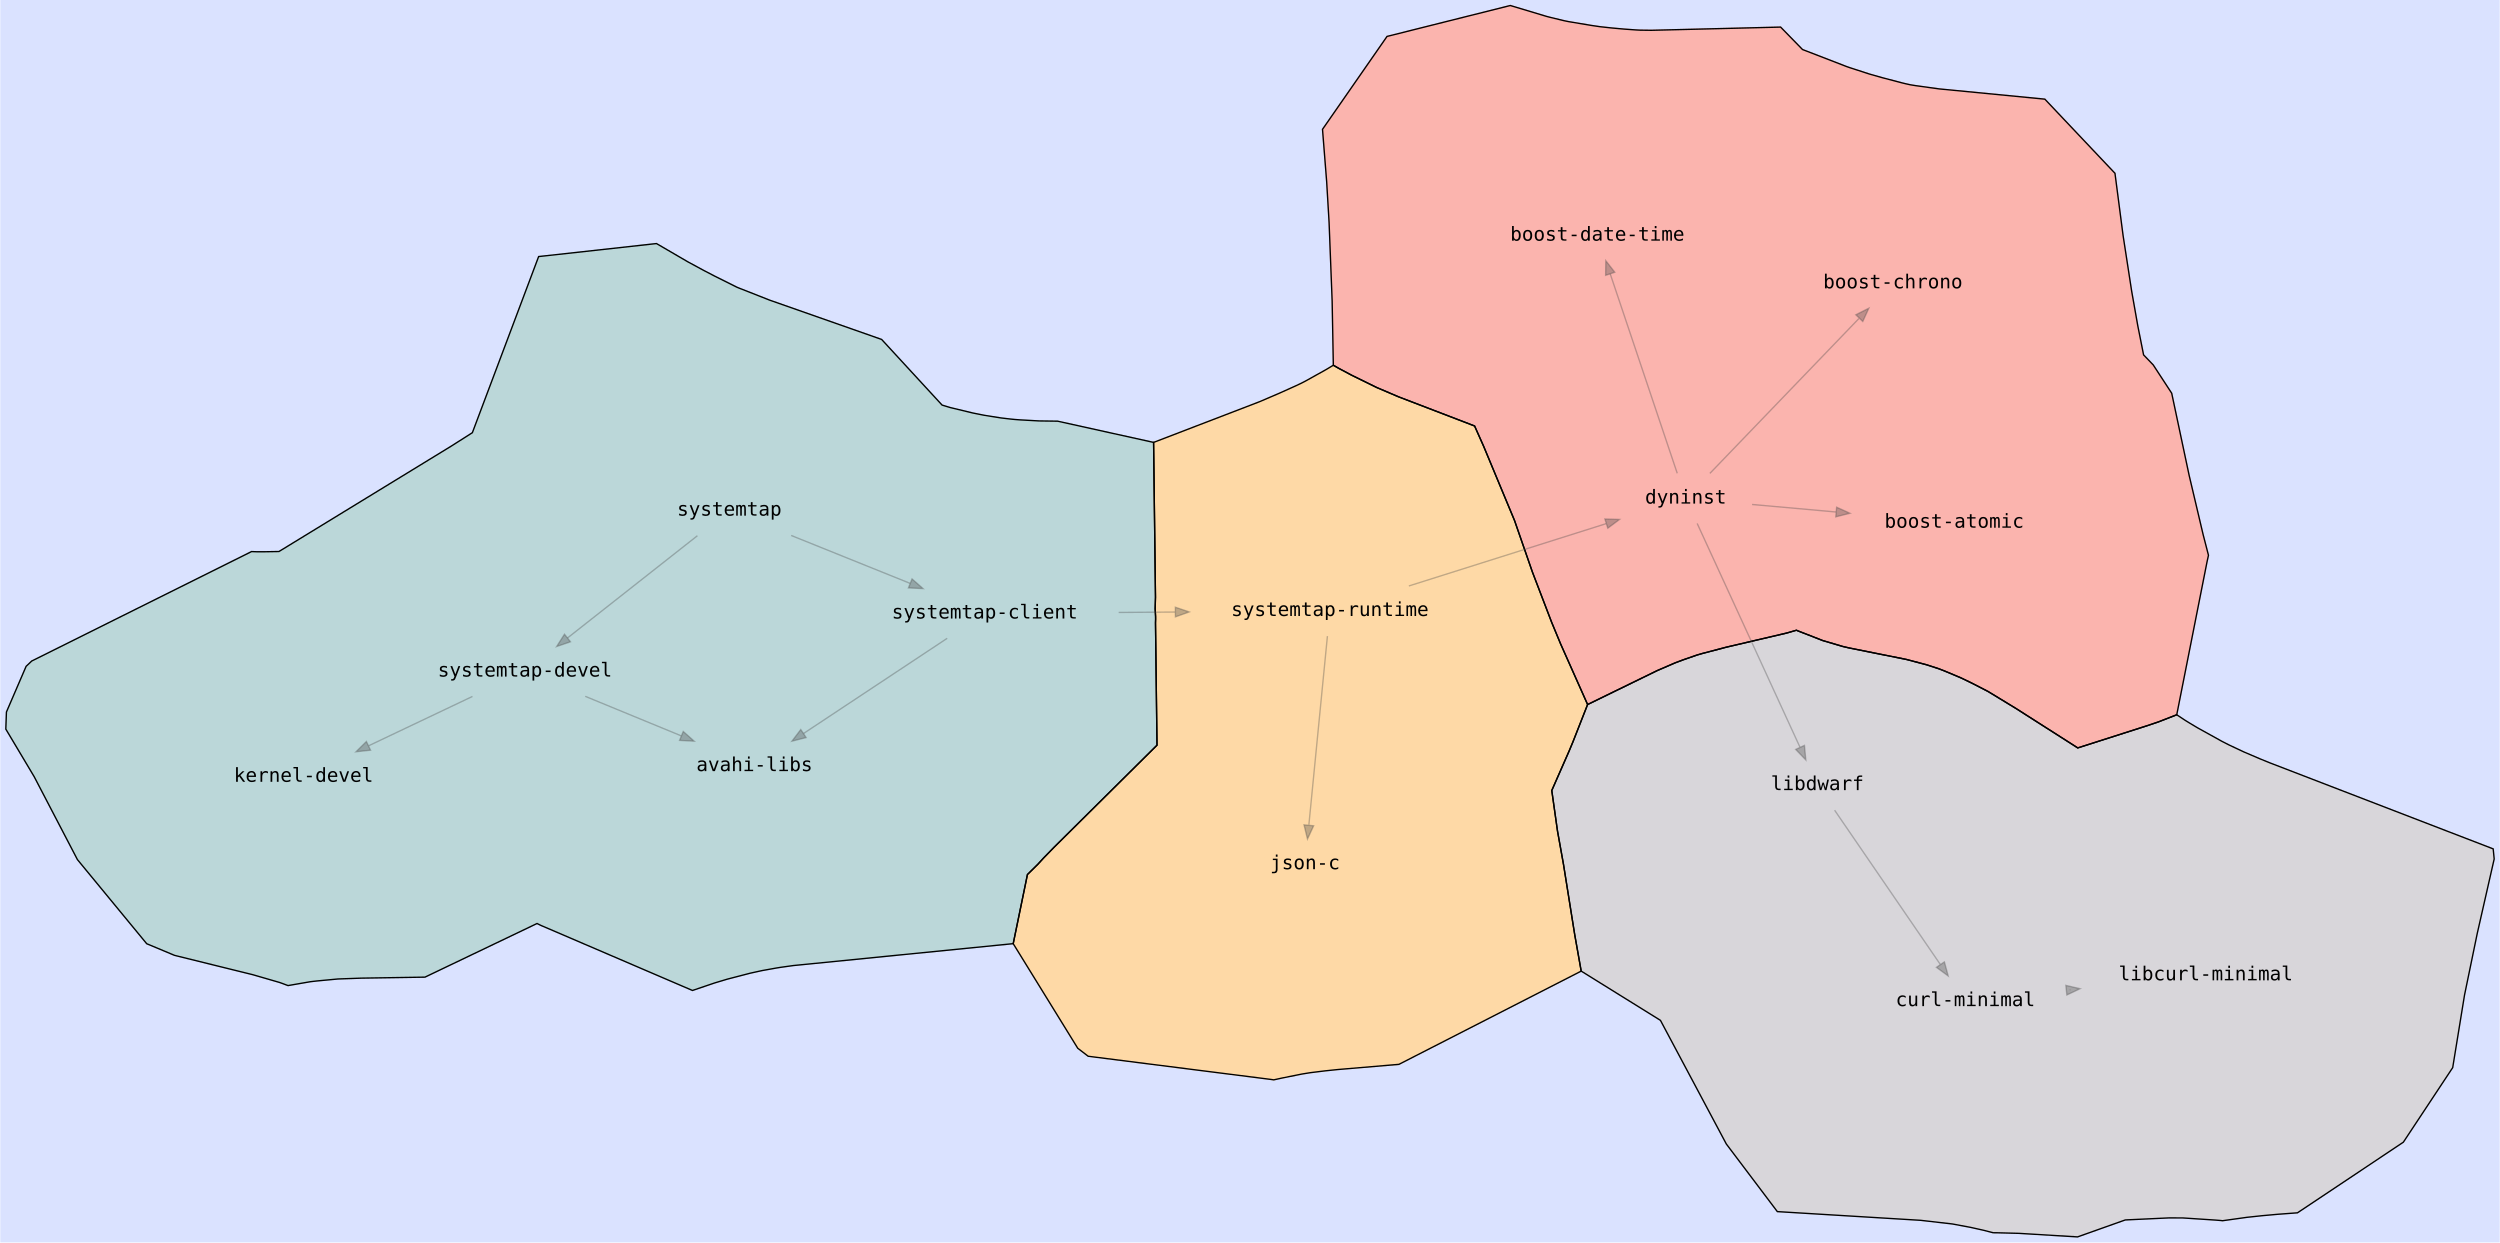
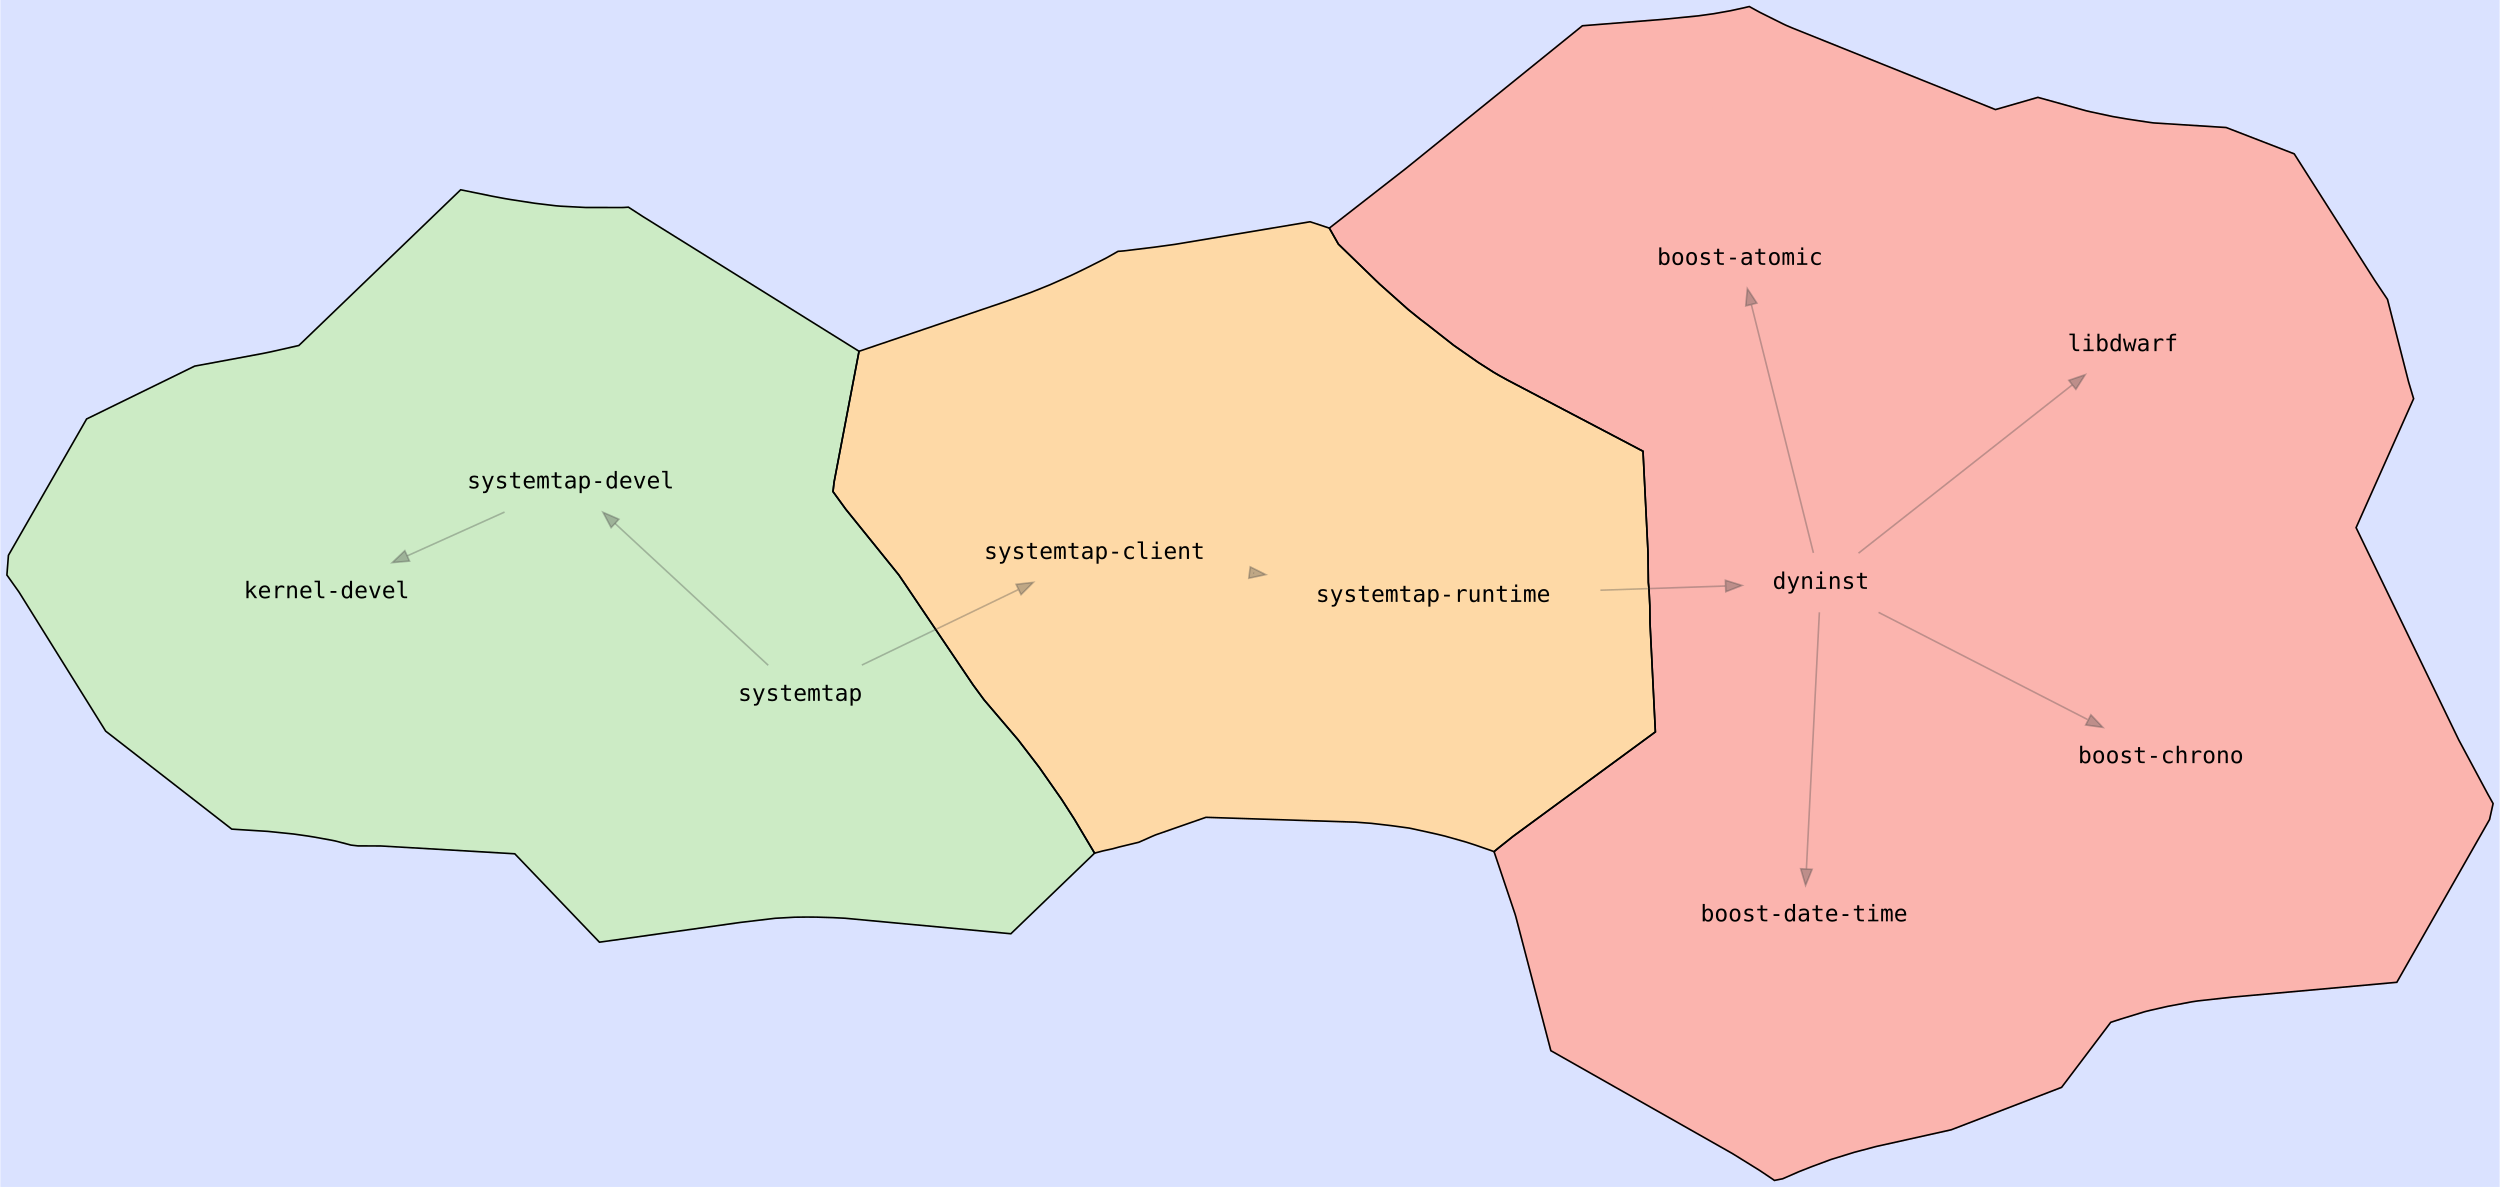
- <svg xmlns="http://www.w3.org/2000/svg" width="1813pt" height="901pt" viewBox="0.00 0.00 1813.40 901.42">
-   <g id="graph0" class="graph" transform="scale(1 1) rotate(0) translate(144.6241 744.2781)">
-     <polygon fill="#dae2ff" stroke="transparent" points="-144.624,157.14 -144.624,-744.278 1668.777,-744.278 1668.777,157.14 -144.624,157.14" />
-     <polygon fill="#d8d6da" stroke="#d8d6da" points="1643.255,-22.328 1652.485,-67.004 1664.777,-121.053 1664.057,-128.378 1502.314,-190.684 1494.877,-193.707 1483.27,-198.673 1472.366,-203.797 1473.683,-92.363 1473.683,-92.363 1472.366,-203.797 1467.045,-206.521 1449.624,-216.184 1443.797,-219.66 1444.845,-36.931 1439.627,-36.931 1439.514,-36.896 1433.524,-36.896 1433.365,-36.848 1429.392,-36.848 1429.392,-36.848 1433.365,-36.848 1433.524,-36.896 1439.514,-36.896 1439.627,-36.931 1444.845,-36.931 1443.797,-219.66 1440.516,-221.687 1434.459,-225.686 1421.026,-220.458 1413.095,-217.784 1362.636,-201.639 1317.581,-230.399 1297.509,-242.614 1285.865,-248.608 1278.011,-252.403 1265.925,-257.486 1262.036,-258.998 1252.909,-261.974 1238.295,-265.83 1196.684,-274.19 1192.195,-275.232 1177.605,-279.538 1159.554,-286.571 1161.759,-219.166 1166.377,-176.776 1170.627,-179.215 1176.214,-179.215 1182.494,-175.339 1182.985,-174.763 1182.735,-174.468 1182.735,-174.468 1182.985,-174.763 1182.494,-175.339 1176.214,-179.215 1170.627,-179.215 1166.377,-176.776 1161.759,-219.166 1159.554,-286.571 1158.541,-287.028 1152.431,-285.249 1150.914,-284.851 1107.532,-274.688 1090.182,-270.124 1086.388,-269.021 1076.21,-265.486 1070.677,-263.409 1057.461,-257.704 1007.02,-233.109 996.333,-205.912 993.601,-199.349 981.023,-170.739 985.18,-141.323 989.525,-117.124 997.687,-66.049 1002.365,-39.703 1059.871,-3.974 1082.611,-18 1220.648,-18 1220.648,-18 1082.611,-18 1059.871,-3.974 1107.661,85.726 1144.676,134.788 1248.657,141.107 1271.726,143.76 1284.897,146.225 1294.356,148.337 1301.221,150.119 1304.272,150.149 1320.102,150.572 1316.275,59.411 1310.1,-16.369 1308.183,-17.709 1310.972,-21.847 1307.298,-96.773 1305.077,-17.803 1300.421,-17.803 1300.421,-17.803 1305.077,-17.803 1307.298,-96.773 1310.972,-21.847 1308.183,-17.709 1310.1,-16.369 1316.275,59.411 1320.102,150.572 1362.507,153.14 1397.087,140.85 1397.882,140.8 1428.715,139.361 1438.746,139.375 1462.641,140.942 1466.627,141.267 1467.63,141.413 1485.409,138.931 1496.401,137.756 1507.766,136.727 1522.055,135.667 1598.876,84.421 1634.679,30.323 1643.255,-22.328 1643.255,-22.328" />
-     <polygon fill="#fbb4ae" stroke="#fbb4ae" points="1295.791,-327.099 1297.393,-290.208 1297.509,-242.614 1317.581,-230.399 1362.636,-201.639 1413.095,-217.784 1421.026,-220.458 1434.459,-225.686 1456.447,-336.688 1457.482,-341.4 1453.598,-356.423 1443.421,-399.528 1430.803,-458.978 1417.412,-479.487 1410.402,-486.793 1406.215,-507.797 1401.777,-532.868 1395.517,-573.484 1389.645,-618.543 1338.764,-672.335 1262.243,-679.755 1245.218,-682.11 1241.327,-682.728 1237.878,-683.489 1230.978,-543.282 1236.27,-540.021 1237.342,-538.665 1236.711,-537.889 1230.727,-534.164 1226.293,-534.164 1226.293,-534.164 1230.727,-534.164 1236.711,-537.889 1237.342,-538.665 1236.27,-540.021 1230.978,-543.282 1237.878,-683.489 1235.148,-684.149 1221.016,-687.859 1211.466,-690.565 1212.23,-566.581 1216.371,-538.832 1216.082,-538.745 1216.082,-538.745 1216.371,-538.832 1212.23,-566.581 1211.466,-690.565 1197.522,-695.091 1204.676,-539.034 1204.676,-539.034 1197.522,-695.091 1195.04,-695.947 1162.949,-708.338 1147.067,-724.622 1053.285,-722.294 1045.003,-722.405 1042.228,-722.549 1033.693,-723.153 1024.585,-723.973 1016.024,-724.907 1009.855,-725.817 1008.702,-576.872 1013.798,-578.329 1019.953,-576.494 1023.596,-573.39 1023.377,-573.05 1020.573,-570.68 1020.573,-570.68 1023.377,-573.05 1023.596,-573.39 1019.953,-576.494 1013.798,-578.329 1008.702,-576.872 1009.855,-725.817 993.268,-728.58 998.866,-618.807 998.866,-618.807 993.268,-728.58 989.778,-729.293 979.859,-731.7 977.219,-732.39 950.937,-740.278 861.5,-717.847 814.684,-650.451 817.702,-612.447 819.46,-582.844 821.684,-525.779 822.541,-479.287 826.576,-476.971 836.048,-471.932 854.023,-463.123 869.773,-456.409 870.114,-456.27 925.026,-435.21 931.585,-420.484 954.018,-366.58 966.998,-329.18 980.952,-292.723 987.478,-276.988 1007.02,-233.109 1057.461,-257.704 1070.677,-263.409 1076.21,-265.486 1086.388,-269.021 1090.182,-270.124 1107.532,-274.688 1150.914,-284.851 1152.431,-285.249 1158.541,-287.028 1159.554,-286.571 1177.605,-279.538 1192.195,-275.232 1196.684,-274.19 1238.295,-265.83 1252.909,-261.974 1262.036,-258.998 1265.925,-257.486 1278.011,-252.403 1285.865,-248.608 1297.509,-242.614 1297.393,-290.208 1295.791,-327.099 1290.67,-364.653 1286.514,-364.653 1285.654,-364.91 1282.348,-364.91 1282.347,-364.91 1281.723,-365.652 1281.723,-365.652 1282.347,-364.91 1282.348,-364.91 1285.654,-364.91 1286.514,-364.653 1290.67,-364.653 1295.791,-327.099 1295.791,-327.099" />
-     <polygon fill="#bbd7d9" stroke="#bbd7d9" points="38.522,-37.11 42.255,-147.2 42.255,-147.2 38.522,-37.11 -18.184,-51.115 -38.409,-59.575 -88.67,-120.61 -120.034,-180.75 -36.419,-180.75 -36.419,-180.75 -120.034,-180.75 -140.624,-215.278 -140.172,-227.696 -125.892,-260.836 -121.81,-264.694 37.649,-344.091 41.569,-343.952 46.867,-343.95 57.55,-344.132 182.74,-420.718 197.876,-430.342 245.957,-558.13 331.45,-567.567 354.27,-554.279 365.741,-548.072 373.634,-543.967 389.783,-535.907 391.304,-535.278 413.607,-526.499 494.815,-497.999 538.649,-450.384 544.636,-448.571 561.003,-444.626 569.364,-442.957 581.441,-441.045 588.722,-440.193 591.43,-439.932 595.358,-439.635 609.071,-438.878 622.026,-438.699 622.45,-438.701 692.126,-423.298 693.501,-311.007 693.271,-302.642 693.565,-296.999 693.588,-295.147 693.51,-292.313 694.597,-203.615 619.843,-129.481 612.267,-121.712 608.25,-117.32 600.601,-109.787 590.274,-59.62 430.73,-43.732 421.768,-42.48 418.598,-41.974 408.028,-40.074 399.55,-38.211 382.825,-33.862 373.612,-31.101 357.579,-25.657 247.682,-72.82 244.788,-74.242 163.494,-35.329 117.379,-34.602 100.402,-34 85.129,-32.558 80.376,-32.016 64.125,-29.203 60.039,-30.736 67.7,-178.845 66.259,-180.531 67.443,-181.985 72.415,-185.008 78.636,-185.008 82.74,-182.595 85.758,-211.648 84.056,-302.307 95.759,-287.062 96.419,-232.66 93.783,-180.987 93.783,-180.987 96.419,-232.66 95.759,-287.062 111.331,-268.955 119.656,-260.512 176.625,-260.164 193.364,-263.534 198.283,-260.329 203.144,-377.433 203.944,-257.339 208.26,-257.339 209.768,-256.87 214.628,-256.87 214.39,-311.381 215.962,-340.212 220.417,-256.94 224.647,-256.94 224.941,-257.029 227.257,-257.029 230.667,-260.189 236.242,-261.908 241.528,-260.337 245.11,-257.199 246.148,-257.199 246.607,-257.337 251.627,-257.337 256.559,-357.147 256.619,-360.115 263.343,-257.269 268.299,-257.269 268.598,-257.181 272.341,-257.181 272.584,-256.971 276.564,-217.477 279.036,-251.213 340.329,-248.096 308.524,-192.201 361.028,-191.614 373.058,-195.032 378.608,-191.659 380.757,-188.531 383.092,-188.531 386.107,-228.23 390.034,-188.458 393.085,-188.458 393.817,-189.3 400.34,-193.24 404.905,-193.24 410.197,-190.117 414.981,-281.077 415.6,-281.074 420.739,-281.219 422.129,-281.303 434.45,-282.441 435.79,-282.608 435.79,-282.608 434.45,-282.441 422.129,-281.303 420.739,-281.219 415.6,-281.074 414.981,-281.077 410.197,-190.117 404.905,-193.24 400.34,-193.24 393.817,-189.3 393.085,-188.458 390.034,-188.458 386.107,-228.23 383.092,-188.531 380.757,-188.531 378.608,-191.659 375.656,-281.102 385.503,-281.07 391.1,-281.411 389.222,-319.752 389.768,-370.698 383.879,-368.9 379.377,-370.189 375.04,-374.085 378.498,-377.037 384.088,-378.699 384.088,-378.699 378.498,-377.037 375.04,-374.085 379.377,-370.189 383.879,-368.9 389.768,-370.698 389.222,-319.752 391.1,-281.411 385.503,-281.07 375.656,-281.102 378.608,-191.659 373.058,-195.032 361.028,-191.614 308.524,-192.201 340.329,-248.096 279.036,-251.213 276.564,-217.477 272.584,-256.971 272.341,-257.181 268.598,-257.181 268.299,-257.269 263.343,-257.269 256.619,-360.115 256.559,-357.147 251.627,-257.337 246.607,-257.337 246.148,-257.199 245.11,-257.199 241.528,-260.337 236.242,-261.908 230.667,-260.189 227.257,-257.029 224.941,-257.029 224.647,-256.94 220.417,-256.94 215.962,-340.212 214.39,-311.381 214.628,-256.87 209.768,-256.87 208.26,-257.339 203.944,-257.339 203.144,-377.433 198.283,-260.329 193.364,-263.534 176.625,-260.164 119.656,-260.512 111.331,-268.955 95.759,-287.062 84.056,-302.307 85.758,-211.648 82.74,-182.595 78.636,-185.008 72.415,-185.008 67.443,-181.985 66.259,-180.531 67.7,-178.845 60.039,-30.736 57.907,-31.49 38.522,-37.11 38.522,-37.11" />
-     <polygon fill="#fed9a6" stroke="#fed9a6" points="692.126,-423.298 693.501,-311.007 693.271,-302.642 693.565,-296.999 693.588,-295.147 693.51,-292.313 694.597,-203.615 619.843,-129.481 612.267,-121.712 608.25,-117.32 749.798,-117.32 783.056,-123.692 789.066,-119.199 790.088,-117.57 790.619,-117.155 792.706,-117.155 793.988,-118.681 798.984,-121.645 798.984,-121.645 793.988,-118.681 792.706,-117.155 790.619,-117.155 790.088,-117.57 789.066,-119.199 783.056,-123.692 749.798,-117.32 608.25,-117.32 600.601,-109.787 590.274,-59.62 637.104,16.275 644.678,22.081 777.072,38.863 779.345,39.193 785.486,37.843 799.763,34.976 805.702,34.014 816.534,32.675 825.565,31.733 870.146,27.944 1002.365,-39.703 997.687,-66.049 989.525,-117.124 985.18,-141.323 981.023,-170.739 993.601,-199.349 996.333,-205.912 1007.02,-233.109 987.478,-276.988 980.952,-292.723 966.998,-329.18 954.018,-366.58 931.585,-420.484 925.026,-435.21 870.114,-456.27 869.773,-456.409 854.023,-463.123 836.048,-471.932 826.576,-476.971 822.541,-479.287 817.359,-476.175 802.157,-467.705 799.249,-466.212 794.999,-464.212 782.94,-458.791 769.007,-452.828 692.126,-423.298 692.126,-423.298" />
-     <polyline fill="none" stroke="#000000" points="1294.356,148.337 1301.221,150.119 1304.272,150.149 1320.102,150.572 1362.507,153.14 1397.087,140.85 1397.882,140.8 1428.715,139.361 1438.746,139.375 1462.641,140.942 1466.627,141.267 1467.63,141.413 1485.409,138.931 1496.401,137.756 1507.766,136.727 1522.055,135.667 1598.876,84.421 1634.679,30.323 1643.255,-22.328 1652.485,-67.004 1664.777,-121.053 1664.057,-128.378 1502.314,-190.684 1494.877,-193.707 1483.27,-198.673 1472.366,-203.797 1467.045,-206.521 1449.624,-216.184 1443.797,-219.66 1440.516,-221.687 1434.459,-225.686 1421.026,-220.458 1413.095,-217.784 1362.636,-201.639 1317.581,-230.399 1297.509,-242.614 1285.865,-248.608 1278.011,-252.403 1265.925,-257.486 1262.036,-258.998 1252.909,-261.974 1238.295,-265.83 1196.684,-274.19 1192.195,-275.232 1177.605,-279.538 1159.554,-286.571 1158.541,-287.028 1152.431,-285.249 1150.914,-284.851 1107.532,-274.688 1090.182,-270.124 1086.388,-269.021 1076.21,-265.486 1070.677,-263.409 1057.461,-257.704 1007.02,-233.109 996.333,-205.912 993.601,-199.349 981.023,-170.739 985.18,-141.323 989.525,-117.124 997.687,-66.049 1002.365,-39.703 1059.871,-3.974 1107.661,85.726 1144.676,134.788 1248.657,141.107 1271.726,143.76 1284.897,146.225 1294.356,148.337 " />
-     <polyline fill="none" stroke="#000000" points="1086.388,-269.021 1090.182,-270.124 1107.532,-274.688 1150.914,-284.851 1152.431,-285.249 1158.541,-287.028 1159.554,-286.571 1177.605,-279.538 1192.195,-275.232 1196.684,-274.19 1238.295,-265.83 1252.909,-261.974 1262.036,-258.998 1265.925,-257.486 1278.011,-252.403 1285.865,-248.608 1297.509,-242.614 1317.581,-230.399 1362.636,-201.639 1413.095,-217.784 1421.026,-220.458 1434.459,-225.686 1456.447,-336.688 1457.482,-341.4 1453.598,-356.423 1443.421,-399.528 1430.803,-458.978 1417.412,-479.487 1410.402,-486.793 1406.215,-507.797 1401.777,-532.868 1395.517,-573.484 1389.645,-618.543 1338.764,-672.335 1262.243,-679.755 1245.218,-682.11 1241.327,-682.728 1237.878,-683.489 1235.148,-684.149 1221.016,-687.859 1211.466,-690.565 1197.522,-695.091 1195.04,-695.947 1162.949,-708.338 1147.067,-724.622 1053.285,-722.294 1045.003,-722.405 1042.228,-722.549 1033.693,-723.153 1024.585,-723.973 1016.024,-724.907 1009.855,-725.817 993.268,-728.58 989.778,-729.293 979.859,-731.7 977.219,-732.39 950.937,-740.278 861.5,-717.847 814.684,-650.451 817.702,-612.447 819.46,-582.844 821.684,-525.779 822.541,-479.287 826.576,-476.971 836.048,-471.932 854.023,-463.123 869.773,-456.409 870.114,-456.27 925.026,-435.21 931.585,-420.484 954.018,-366.58 966.998,-329.18 980.952,-292.723 987.478,-276.988 1007.02,-233.109 1057.461,-257.704 1070.677,-263.409 1076.21,-265.486 1086.388,-269.021 " />
-     <polyline fill="none" stroke="#000000" points="569.364,-442.957 581.441,-441.045 588.722,-440.193 591.43,-439.932 595.358,-439.635 609.071,-438.878 622.026,-438.699 622.45,-438.701 692.126,-423.298 693.501,-311.007 693.271,-302.642 693.565,-296.999 693.588,-295.147 693.51,-292.313 694.597,-203.615 619.843,-129.481 612.267,-121.712 608.25,-117.32 600.601,-109.787 590.274,-59.62 430.73,-43.732 421.768,-42.48 418.598,-41.974 408.028,-40.074 399.55,-38.211 382.825,-33.862 373.612,-31.101 357.579,-25.657 247.682,-72.82 244.788,-74.242 163.494,-35.329 117.379,-34.602 100.402,-34 85.129,-32.558 80.376,-32.016 64.125,-29.203 60.039,-30.736 57.907,-31.49 38.522,-37.11 -18.184,-51.115 -38.409,-59.575 -88.67,-120.61 -120.034,-180.75 -140.624,-215.278 -140.172,-227.696 -125.892,-260.836 -121.81,-264.694 37.649,-344.091 41.569,-343.952 46.867,-343.95 57.55,-344.132 182.74,-420.718 197.876,-430.342 245.957,-558.13 331.45,-567.567 354.27,-554.279 365.741,-548.072 373.634,-543.967 389.783,-535.907 391.304,-535.278 413.607,-526.499 494.815,-497.999 538.649,-450.384 544.636,-448.571 561.003,-444.626 569.364,-442.957 " />
-     <polyline fill="none" stroke="#000000" points="802.157,-467.705 799.249,-466.212 794.999,-464.212 782.94,-458.791 769.007,-452.828 692.126,-423.298 693.501,-311.007 693.271,-302.642 693.565,-296.999 693.588,-295.147 693.51,-292.313 694.597,-203.615 619.843,-129.481 612.267,-121.712 608.25,-117.32 600.601,-109.787 590.274,-59.62 637.104,16.275 644.678,22.081 777.072,38.863 779.345,39.193 785.486,37.843 799.763,34.976 805.702,34.014 816.534,32.675 825.565,31.733 870.146,27.944 1002.365,-39.703 997.687,-66.049 989.525,-117.124 985.18,-141.323 981.023,-170.739 993.601,-199.349 996.333,-205.912 1007.02,-233.109 987.478,-276.988 980.952,-292.723 966.998,-329.18 954.018,-366.58 931.585,-420.484 925.026,-435.21 870.114,-456.27 869.773,-456.409 854.023,-463.123 836.048,-471.932 826.576,-476.971 822.541,-479.287 817.359,-476.175 802.157,-467.705 " />
+ <svg xmlns="http://www.w3.org/2000/svg" width="1527pt" height="725pt" viewBox="0.00 0.00 1526.64 725.04">
+   <g id="graph0" class="graph" transform="scale(1 1) rotate(0) translate(123.8688 577.0925)">
+     <polygon fill="#dae2ff" stroke="transparent" points="-123.869,147.952 -123.869,-577.092 1402.775,-577.092 1402.775,147.952 -123.869,147.952" />
+     <polygon fill="#fbb4ae" stroke="#fbb4ae" points="1377.799,-125.115 1395.641,-91.839 1398.775,-86.246 1396.604,-76.502 1339.96,22.931 1239.759,31.945 1218.691,34.258 1214.829,34.833 1199.956,37.635 1200.568,-33.539 1198.363,-110.056 1193.221,-110.056 1188.37,-112.949 1184.747,-73.314 1184.326,-25.088 1176.114,-114.578 1171.568,-114.578 1171.381,-114.632 1168.001,-114.632 1166.451,-112.258 1160.908,-108.28 1145.627,-110.625 1068.692,-104.098 1056.627,-121.895 1018.557,-119.596 1007.331,-119.567 1007.153,-154.899 1007.153,-154.899 1007.331,-119.567 1018.557,-119.596 1056.627,-121.895 1068.692,-104.098 1145.627,-110.625 1160.908,-108.28 1166.451,-112.258 1168.001,-114.632 1171.381,-114.632 1171.568,-114.578 1176.114,-114.578 1184.326,-25.088 1184.747,-73.314 1188.37,-112.949 1193.221,-110.056 1198.363,-110.056 1200.568,-33.539 1199.956,37.635 1189.428,40.032 1185.961,40.889 1171.537,45.311 1165.22,47.372 1135.207,87.081 1067.756,113.021 1021.918,123.225 1008.546,126.775 994.29,131.171 982.431,135.586 983.276,-14.44 978.484,-13.078 971.688,-15.181 968.459,-17.945 971.778,-20.819 971.778,-20.819 968.459,-17.945 971.688,-15.181 978.484,-13.078 983.276,-14.44 982.431,135.586 974.676,138.638 964.823,142.937 960.344,143.832 959.794,143.952 958.851,143.27 950.73,137.818 948.976,24.966 944.92,-18.024 945.311,-18.139 950.412,-18.139 950.412,-18.139 945.311,-18.139 944.92,-18.024 948.976,24.966 950.73,137.818 934.102,127.516 823.225,64.695 801.889,-16.921 801.428,-18.531 788.529,-56.889 791.217,-59.111 800.149,-66.22 887.069,-130.035 883.794,-196.58 883.663,-207.362 883.212,-216.449 882.784,-221.354 882.562,-239.634 879.519,-301.456 796.707,-344.944 791.498,-347.826 788.261,-349.709 778.877,-355.707 763.887,-366.161 746.948,-379.442 743.385,-382.124 736.672,-387.542 736.041,-388.068 735.818,-388.261 718.73,-403.479 717.559,-404.619 716.167,-405.93 693.442,-427.971 687.902,-437.746 734.815,-474.289 842.495,-561.351 891.393,-565.236 913.334,-567.413 912.753,-515.663 912.753,-515.663 913.334,-567.413 922.797,-568.725 922.583,-450.109 926.317,-419.057 925.853,-418.918 925.853,-418.918 926.317,-419.057 922.583,-450.109 922.797,-568.725 932.96,-570.532 933.174,-484.517 936.236,-423.705 941.411,-423.705 945.67,-421.263 947.808,-418.553 941.002,-414.384 936.212,-414.384 936.212,-414.384 941.002,-414.384 947.808,-418.553 945.67,-421.263 941.411,-423.705 936.236,-423.705 933.174,-484.517 932.96,-570.532 940.832,-572.242 944.422,-573.092 950.905,-569.544 964.903,-562.564 966.864,-561.634 970.945,-559.898 1094.803,-510.152 1120.719,-517.618 1149.729,-509.553 1150.24,-509.422 1153.015,-508.769 1166.403,-505.905 1175.843,-504.291 1189.372,-502.269 1180.191,-368.181 1181.701,-366.371 1180.196,-364.542 1175.624,-361.876 1175.624,-361.876 1180.196,-364.542 1181.701,-366.371 1180.191,-368.181 1189.372,-502.269 1191.517,-501.995 1235.72,-499.193 1277.287,-483.116 1326.43,-405.893 1334.274,-394.19 1347.163,-343.757 1350.219,-333.556 1315.079,-254.782 1377.799,-125.115 1377.799,-125.115" />
+     <polygon fill="#fed9a6" stroke="#fed9a6" points="887.069,-130.035 883.794,-196.58 883.663,-207.362 883.212,-216.449 882.784,-221.354 882.562,-239.634 879.519,-301.456 796.707,-344.944 791.498,-347.826 788.261,-349.709 778.877,-355.707 763.887,-366.161 746.948,-379.442 743.385,-382.124 736.672,-387.542 736.041,-388.068 735.818,-388.261 718.73,-403.479 717.559,-404.619 716.167,-405.93 708.097,-216.293 703.155,-219.579 688.145,-216.687 645.985,-218.629 646.197,-221.394 590.424,-234.074 584.661,-160.568 584.782,-238.803 583.705,-239.768 579.321,-239.768 579.165,-239.721 575.09,-239.721 573.594,-239.259 568.431,-239.259 568.037,-239.14 563.794,-239.14 563.659,-239.1 563.659,-239.1 563.794,-239.14 568.037,-239.14 568.431,-239.259 573.594,-239.259 575.09,-239.721 579.165,-239.721 579.321,-239.768 583.705,-239.768 584.782,-238.803 584.661,-160.568 590.424,-234.074 646.197,-221.394 645.985,-218.629 688.145,-216.687 703.155,-219.579 708.097,-216.293 716.167,-405.93 693.442,-427.971 687.902,-437.746 676.154,-441.627 593.543,-427.813 580.755,-426.067 562.423,-423.847 560.281,-423.654 558.86,-423.57 551.523,-419.431 538.298,-412.772 530.12,-408.822 517.205,-403.109 505.514,-398.418 489.688,-392.719 400.633,-362.512 385.371,-282.47 384.933,-278.523 384.699,-276.834 392.536,-266.032 425,-225.822 470.269,-158.77 476.991,-149.615 497.766,-125.232 510.702,-108.371 524.313,-88.906 532.094,-76.823 544.51,-55.967 549.724,-57.36 555.572,-58.633 559.545,-59.724 571.528,-62.611 579.555,-66.174 581.787,-67.121 612.541,-77.846 703.869,-74.893 705.057,-160.091 705.057,-160.091 703.869,-74.893 713.522,-74.178 725.905,-72.745 736.551,-71.29 738.116,-70.979 753.353,-67.625 758.404,-66.409 771.327,-62.756 771.693,-62.645 776.788,-60.993 786.048,-57.797 788.529,-56.889 791.217,-59.111 800.149,-66.22 887.069,-130.035 887.069,-130.035" />
+     <polygon fill="#ccebc5" stroke="#ccebc5" points="-112.445,-215.38 -11.454,-215.38 -11.454,-215.38 -112.445,-215.38 -59.535,-130.471 17.466,-70.639 39.574,-69.252 55.256,-67.648 63.834,-66.432 67.746,-65.801 67.291,-214.051 66.306,-215.218 67.855,-217.121 72.349,-219.76 72.349,-219.76 67.855,-217.121 66.306,-215.218 67.291,-214.051 67.746,-65.801 78.393,-63.872 80.6,-63.429 89.096,-61.218 90.294,-60.883 94.566,-60.393 108.419,-60.352 190.352,-55.572 242.059,-1.579 328.008,-13.626 349.417,-16.176 361.178,-16.826 368.769,-16.923 370.106,-149.164 365.173,-147.748 365.173,-147.748 370.106,-149.164 373.802,-152.329 370.21,-155.646 364.699,-157.373 364.699,-157.373 370.21,-155.646 373.802,-152.329 370.106,-149.164 368.769,-16.923 374.794,-16.871 384.779,-16.574 392.113,-16.199 390.319,-86.558 390.319,-86.558 392.113,-16.199 493.384,-6.731 544.51,-55.967 532.094,-76.823 524.313,-88.906 510.702,-108.371 497.766,-125.232 476.991,-149.615 470.269,-158.77 425,-225.822 392.536,-266.032 384.699,-276.834 384.933,-278.523 385.371,-282.47 330.945,-282.47 267.363,-276.245 267.363,-276.245 330.945,-282.47 385.371,-282.47 400.633,-362.512 268.686,-444.763 259.769,-450.54 257.149,-450.367 255.651,-450.319 233.518,-450.353 218.346,-451.144 215.363,-451.4 202.623,-452.925 187.543,-455.24 184.006,-455.843 176.338,-457.278 181.752,-288.023 185.862,-283.901 187.143,-283.376 188.132,-282.543 187.92,-282.185 187.92,-282.185 188.132,-282.543 187.143,-283.376 185.862,-283.901 181.752,-288.023 176.338,-457.278 157.297,-461.161 58.466,-366.054 41.621,-362.241 36.507,-361.188 -5.183,-353.457 -71.179,-321.172 -118.937,-237.893 -119.869,-225.842 -112.445,-215.38 -112.445,-215.38" />
+     <polyline fill="none" stroke="#000000" points="882.562,-239.634 882.784,-221.354 883.212,-216.449 883.663,-207.362 883.794,-196.58 887.069,-130.035 800.149,-66.22 791.217,-59.111 788.529,-56.889 801.428,-18.531 801.889,-16.921 823.225,64.695 934.102,127.516 950.73,137.818 958.851,143.27 959.794,143.952 960.344,143.832 964.823,142.937 974.676,138.638 982.431,135.586 994.29,131.171 1008.546,126.775 1021.918,123.225 1067.756,113.021 1135.207,87.081 1165.22,47.372 1171.537,45.311 1185.961,40.889 1189.428,40.032 1199.956,37.635 1214.829,34.833 1218.691,34.258 1239.759,31.945 1339.96,22.931 1396.604,-76.502 1398.775,-86.246 1395.641,-91.839 1377.799,-125.115 1315.079,-254.782 1350.219,-333.556 1347.163,-343.757 1334.274,-394.19 1326.43,-405.893 1277.287,-483.116 1235.72,-499.193 1191.517,-501.995 1189.372,-502.269 1175.843,-504.291 1166.403,-505.905 1153.015,-508.769 1150.24,-509.422 1149.729,-509.553 1120.719,-517.618 1094.803,-510.152 970.945,-559.898 966.864,-561.634 964.903,-562.564 950.905,-569.544 944.422,-573.092 940.832,-572.242 932.96,-570.532 922.797,-568.725 913.334,-567.413 891.393,-565.236 842.495,-561.351 734.815,-474.289 687.902,-437.746 693.442,-427.971 716.167,-405.93 717.559,-404.619 718.73,-403.479 735.818,-388.261 736.041,-388.068 736.672,-387.542 743.385,-382.124 746.948,-379.442 763.887,-366.161 778.877,-355.707 788.261,-349.709 791.498,-347.826 796.707,-344.944 879.519,-301.456 882.562,-239.634 " />
+     <polyline fill="none" stroke="#000000" points="530.12,-408.822 517.205,-403.109 505.514,-398.418 489.688,-392.719 400.633,-362.512 385.371,-282.47 384.933,-278.523 384.699,-276.834 392.536,-266.032 425,-225.822 470.269,-158.77 476.991,-149.615 497.766,-125.232 510.702,-108.371 524.313,-88.906 532.094,-76.823 544.51,-55.967 549.724,-57.36 555.572,-58.633 559.545,-59.724 571.528,-62.611 579.555,-66.174 581.787,-67.121 612.541,-77.846 703.869,-74.893 713.522,-74.178 725.905,-72.745 736.551,-71.29 738.116,-70.979 753.353,-67.625 758.404,-66.409 771.327,-62.756 771.693,-62.645 776.788,-60.993 786.048,-57.797 788.529,-56.889 791.217,-59.111 800.149,-66.22 887.069,-130.035 883.794,-196.58 883.663,-207.362 883.212,-216.449 882.784,-221.354 882.562,-239.634 879.519,-301.456 796.707,-344.944 791.498,-347.826 788.261,-349.709 778.877,-355.707 763.887,-366.161 746.948,-379.442 743.385,-382.124 736.672,-387.542 736.041,-388.068 735.818,-388.261 718.73,-403.479 717.559,-404.619 716.167,-405.93 693.442,-427.971 687.902,-437.746 676.154,-441.627 593.543,-427.813 580.755,-426.067 562.423,-423.847 560.281,-423.654 558.86,-423.57 551.523,-419.431 538.298,-412.772 530.12,-408.822 " />
+     <polyline fill="none" stroke="#000000" points="215.363,-451.4 202.623,-452.925 187.543,-455.24 184.006,-455.843 176.338,-457.278 157.297,-461.161 58.466,-366.054 41.621,-362.241 36.507,-361.188 -5.183,-353.457 -71.179,-321.172 -118.937,-237.893 -119.869,-225.842 -112.445,-215.38 -59.535,-130.471 17.466,-70.639 39.574,-69.252 55.256,-67.648 63.834,-66.432 67.746,-65.801 78.393,-63.872 80.6,-63.429 89.096,-61.218 90.294,-60.883 94.566,-60.393 108.419,-60.352 190.352,-55.572 242.059,-1.579 328.008,-13.626 349.417,-16.176 361.178,-16.826 368.769,-16.923 374.794,-16.871 384.779,-16.574 392.113,-16.199 493.384,-6.731 544.51,-55.967 532.094,-76.823 524.313,-88.906 510.702,-108.371 497.766,-125.232 476.991,-149.615 470.269,-158.77 425,-225.822 392.536,-266.032 384.699,-276.834 384.933,-278.523 385.371,-282.47 400.633,-362.512 268.686,-444.763 259.769,-450.54 257.149,-450.367 255.651,-450.319 233.518,-450.353 218.346,-451.144 215.363,-451.4 " />
    <g id="edge1" class="edge">
-       <path fill="none" stroke="#444444" stroke-opacity="0.333" d="M1356.833,-26.131C1356.989,-26.148 1357.144,-26.165 1357.299,-26.181" />
-       <polygon fill="#444444" fill-opacity="0.333" stroke="#444444" stroke-opacity="0.333" points="1353.993,-29.346 1364.309,-26.934 1354.74,-22.386 1353.993,-29.346" />
+       <path fill="none" stroke="#444444" stroke-opacity="0.333" d="M983.596,-239.365C974.928,-274.05 956.033,-349.659 945.735,-390.869" />
+       <polygon fill="#444444" fill-opacity="0.333" stroke="#444444" stroke-opacity="0.333" points="942.282,-390.249 943.253,-400.799 949.073,-391.946 942.282,-390.249" />
    </g>
    <g id="edge2" class="edge">
-       <path fill="none" stroke="#444444" stroke-opacity="0.333" d="M1126.353,-378.264C1144.749,-376.611 1166.327,-374.673 1187.185,-372.799" />
-       <polygon fill="#444444" fill-opacity="0.333" stroke="#444444" stroke-opacity="0.333" points="1187.703,-376.267 1197.35,-371.886 1187.077,-369.295 1187.703,-376.267" />
+       <path fill="none" stroke="#444444" stroke-opacity="0.333" d="M1023.383,-203.041C1058.583,-184.993 1112.824,-157.183 1151.051,-137.583" />
+       <polygon fill="#444444" fill-opacity="0.333" stroke="#444444" stroke-opacity="0.333" points="1153.102,-140.465 1160.404,-132.788 1149.909,-134.236 1153.102,-140.465" />
    </g>
    <g id="edge3" class="edge">
-       <path fill="none" stroke="#444444" stroke-opacity="0.333" d="M1095.736,-400.813C1122.434,-428.558 1173.38,-481.5 1203.809,-513.122" />
-       <polygon fill="#444444" fill-opacity="0.333" stroke="#444444" stroke-opacity="0.333" points="1201.62,-515.895 1211.076,-520.673 1206.664,-511.041 1201.62,-515.895" />
+       <path fill="none" stroke="#444444" stroke-opacity="0.333" d="M987.249,-203.076C985.46,-167.71 981.479,-88.978 979.331,-46.493" />
+       <polygon fill="#444444" fill-opacity="0.333" stroke="#444444" stroke-opacity="0.333" points="982.815,-46.086 978.814,-36.275 975.824,-46.439 982.815,-46.086" />
    </g>
    <g id="edge4" class="edge">
-       <path fill="none" stroke="#444444" stroke-opacity="0.333" d="M1072.054,-400.881C1060.783,-434.423 1036.746,-505.956 1023.442,-545.548" />
-       <polygon fill="#444444" fill-opacity="0.333" stroke="#444444" stroke-opacity="0.333" points="1020.095,-544.52 1020.228,-555.115 1026.731,-546.75 1020.095,-544.52" />
+       <path fill="none" stroke="#444444" stroke-opacity="0.333" d="M1011.146,-239.197C1044.095,-265.138 1104.829,-312.954 1141.684,-341.97" />
+       <polygon fill="#444444" fill-opacity="0.333" stroke="#444444" stroke-opacity="0.333" points="1139.592,-344.777 1149.614,-348.213 1143.922,-339.277 1139.592,-344.777" />
    </g>
    <g id="edge5" class="edge">
-       <path fill="none" stroke="#444444" stroke-opacity="0.333" d="M1086.508,-364.507C1103.264,-328.037 1141.199,-245.469 1161.052,-202.259" />
-       <polygon fill="#444444" fill-opacity="0.333" stroke="#444444" stroke-opacity="0.333" points="1164.349,-203.467 1165.343,-192.919 1157.988,-200.544 1164.349,-203.467" />
+       <path fill="none" stroke="#444444" stroke-opacity="0.333" d="M641.509,-227.061C641.667,-227.042 641.824,-227.022 641.981,-227.001" />
+       <polygon fill="#444444" fill-opacity="0.333" stroke="#444444" stroke-opacity="0.333" points="639.597,-230.832 649.077,-226.102 638.717,-223.887 639.597,-230.832" />
    </g>
    <g id="edge6" class="edge">
-       <path fill="none" stroke="#444444" stroke-opacity="0.333" d="M1186.23,-156.444C1205.147,-128.839 1241.097,-76.377 1262.901,-44.559" />
-       <polygon fill="#444444" fill-opacity="0.333" stroke="#444444" stroke-opacity="0.333" points="1265.884,-46.397 1268.649,-36.169 1260.11,-42.44 1265.884,-46.397" />
+       <path fill="none" stroke="#444444" stroke-opacity="0.333" d="M853.48,-216.573C879.536,-217.449 906.663,-218.361 929.685,-219.135" />
+       <polygon fill="#444444" fill-opacity="0.333" stroke="#444444" stroke-opacity="0.333" points="929.843,-222.642 939.955,-219.48 930.079,-215.646 929.843,-222.642" />
    </g>
    <g id="edge7" class="edge">
-       <path fill="none" stroke="#444444" stroke-opacity="0.333" d="M542.387,-281.169C513.991,-262.355 469.341,-232.771 438.156,-212.108" />
-       <polygon fill="#444444" fill-opacity="0.333" stroke="#444444" stroke-opacity="0.333" points="440.011,-209.139 429.741,-206.533 436.144,-214.974 440.011,-209.139" />
+       <path fill="none" stroke="#444444" stroke-opacity="0.333" d="M184.12,-264.315C165.818,-256.077 144.003,-246.259 124.735,-237.587" />
+       <polygon fill="#444444" fill-opacity="0.333" stroke="#444444" stroke-opacity="0.333" points="126.062,-234.346 115.506,-233.434 123.189,-240.73 126.062,-234.346" />
    </g>
    <g id="edge8" class="edge">
-       <path fill="none" stroke="#444444" stroke-opacity="0.333" d="M666.789,-299.918C680.157,-300.017 693.973,-300.119 707.587,-300.219" />
-       <polygon fill="#444444" fill-opacity="0.333" stroke="#444444" stroke-opacity="0.333" points="707.921,-303.722 717.947,-300.296 707.973,-296.722 707.921,-303.722" />
+       <path fill="none" stroke="#444444" stroke-opacity="0.333" d="M402.351,-170.845C430.127,-184.242 468.079,-202.548 497.77,-216.869" />
+       <polygon fill="#444444" fill-opacity="0.333" stroke="#444444" stroke-opacity="0.333" points="496.569,-220.175 507.096,-221.368 499.61,-213.87 496.569,-220.175" />
    </g>
    <g id="edge9" class="edge">
-       <path fill="none" stroke="#444444" stroke-opacity="0.333" d="M877.342,-319.146C919.924,-332.596 977.79,-350.874 1020.475,-364.357" />
-       <polygon fill="#444444" fill-opacity="0.333" stroke="#444444" stroke-opacity="0.333" points="1019.569,-367.741 1030.159,-367.416 1021.678,-361.066 1019.569,-367.741" />
-     </g>
-     <g id="edge10" class="edge">
-       <path fill="none" stroke="#444444" stroke-opacity="0.333" d="M818.252,-282.762C815.102,-250.708 808.561,-184.167 804.805,-145.96" />
-       <polygon fill="#444444" fill-opacity="0.333" stroke="#444444" stroke-opacity="0.333" points="808.242,-145.144 803.78,-135.535 801.275,-145.829 808.242,-145.144" />
-     </g>
-     <g id="edge11" class="edge">
-       <path fill="none" stroke="#444444" stroke-opacity="0.333" d="M279.756,-239.064C301.091,-230.28 326.93,-219.641 349.391,-210.393" />
-       <polygon fill="#444444" fill-opacity="0.333" stroke="#444444" stroke-opacity="0.333" points="350.873,-213.568 358.787,-206.525 348.207,-207.095 350.873,-213.568" />
-     </g>
-     <g id="edge12" class="edge">
-       <path fill="none" stroke="#444444" stroke-opacity="0.333" d="M197.938,-238.991C175.418,-228.288 146.702,-214.641 122.73,-203.247" />
-       <polygon fill="#444444" fill-opacity="0.333" stroke="#444444" stroke-opacity="0.333" points="123.994,-199.973 113.459,-198.841 120.989,-206.295 123.994,-199.973" />
-     </g>
-     <g id="edge13" class="edge">
-       <path fill="none" stroke="#444444" stroke-opacity="0.333" d="M429.179,-355.779C455.14,-345.319 487.996,-332.08 515.399,-321.039" />
-       <polygon fill="#444444" fill-opacity="0.333" stroke="#444444" stroke-opacity="0.333" points="516.876,-324.217 524.844,-317.233 514.26,-317.724 516.876,-324.217" />
-     </g>
-     <g id="edge14" class="edge">
-       <path fill="none" stroke="#444444" stroke-opacity="0.333" d="M361.153,-355.605C335.791,-335.639 295.009,-303.534 266.93,-281.429" />
-       <polygon fill="#444444" fill-opacity="0.333" stroke="#444444" stroke-opacity="0.333" points="269.036,-278.633 259.014,-275.197 264.706,-284.133 269.036,-278.633" />
+       <path fill="none" stroke="#444444" stroke-opacity="0.333" d="M345.174,-170.718C320.827,-193.258 279.039,-231.943 251.581,-257.363" />
+       <polygon fill="#444444" fill-opacity="0.333" stroke="#444444" stroke-opacity="0.333" points="249.203,-254.795 244.242,-264.157 253.958,-259.932 249.203,-254.795" />
    </g>
    <g id="node1" class="node">
-       <text text-anchor="middle" x="1281.1" y="-14.3" font-family="monospace" font-size="14.00" fill="#000000">curl-minimal</text>
+       <text text-anchor="middle" x="988.16" y="-217.4" font-family="monospace" font-size="14.00" fill="#000000">dyninst</text>
    </g>
    <g id="node2" class="node">
-       <text text-anchor="middle" x="1455.5" y="-33.025" font-family="monospace" font-size="14.00" fill="#000000">libcurl-minimal</text>
+       <text text-anchor="middle" x="938.7" y="-415.32" font-family="monospace" font-size="14.00" fill="#000000">boost-atomic</text>
    </g>
    <g id="node3" class="node">
-       <text text-anchor="middle" x="1078.2" y="-378.89" font-family="monospace" font-size="14.00" fill="#000000">dyninst</text>
+       <text text-anchor="middle" x="1195.8" y="-110.94" font-family="monospace" font-size="14.00" fill="#000000">boost-chrono</text>
    </g>
    <g id="node4" class="node">
-       <text text-anchor="middle" x="1273" y="-361.39" font-family="monospace" font-size="14.00" fill="#000000">boost-atomic</text>
+       <text text-anchor="middle" x="977.89" y="-14.3" font-family="monospace" font-size="14.00" fill="#000000">boost-date-time</text>
    </g>
    <g id="node5" class="node">
-       <text text-anchor="middle" x="1228.5" y="-535.08" font-family="monospace" font-size="14.00" fill="#000000">boost-chrono</text>
+       <text text-anchor="middle" x="1172.6" y="-362.61" font-family="monospace" font-size="14.00" fill="#000000">libdwarf</text>
    </g>
    <g id="node6" class="node">
-       <text text-anchor="middle" x="1014.1" y="-569.65" font-family="monospace" font-size="14.00" fill="#000000">boost-date-time</text>
+       <text text-anchor="middle" x="544.42" y="-235.67" font-family="monospace" font-size="14.00" fill="#000000">systemtap-client</text>
    </g>
    <g id="node7" class="node">
-       <text text-anchor="middle" x="1173.7" y="-171.03" font-family="monospace" font-size="14.00" fill="#000000">libdwarf</text>
+       <text text-anchor="middle" x="751.32" y="-209.44" font-family="monospace" font-size="14.00" fill="#000000">systemtap-runtime</text>
    </g>
    <g id="node8" class="node">
-       <text text-anchor="middle" x="569.6" y="-295.5" font-family="monospace" font-size="14.00" fill="#000000">systemtap-client</text>
+       <text text-anchor="middle" x="224.46" y="-278.77" font-family="monospace" font-size="14.00" fill="#000000">systemtap-devel</text>
    </g>
    <g id="node9" class="node">
-       <text text-anchor="middle" x="402.54" y="-184.81" font-family="monospace" font-size="14.00" fill="#000000">avahi-libs</text>
+       <text text-anchor="middle" x="75.393" y="-211.68" font-family="monospace" font-size="14.00" fill="#000000">kernel-devel</text>
    </g>
    <g id="node10" class="node">
-       <text text-anchor="middle" x="820.05" y="-297.35" font-family="monospace" font-size="14.00" fill="#000000">systemtap-runtime</text>
-     </g>
-     <g id="node11" class="node">
-       <text text-anchor="middle" x="801.99" y="-113.62" font-family="monospace" font-size="14.00" fill="#000000">json-c</text>
-     </g>
-     <g id="node12" class="node">
-       <text text-anchor="middle" x="236" y="-253.38" font-family="monospace" font-size="14.00" fill="#000000">systemtap-devel</text>
-     </g>
-     <g id="node13" class="node">
-       <text text-anchor="middle" x="75.393" y="-177.05" font-family="monospace" font-size="14.00" fill="#000000">kernel-devel</text>
-     </g>
-     <g id="node14" class="node">
-       <text text-anchor="middle" x="384.33" y="-370.15" font-family="monospace" font-size="14.00" fill="#000000">systemtap</text>
+       <text text-anchor="middle" x="364.67" y="-148.97" font-family="monospace" font-size="14.00" fill="#000000">systemtap</text>
    </g>
  </g>
</svg>
